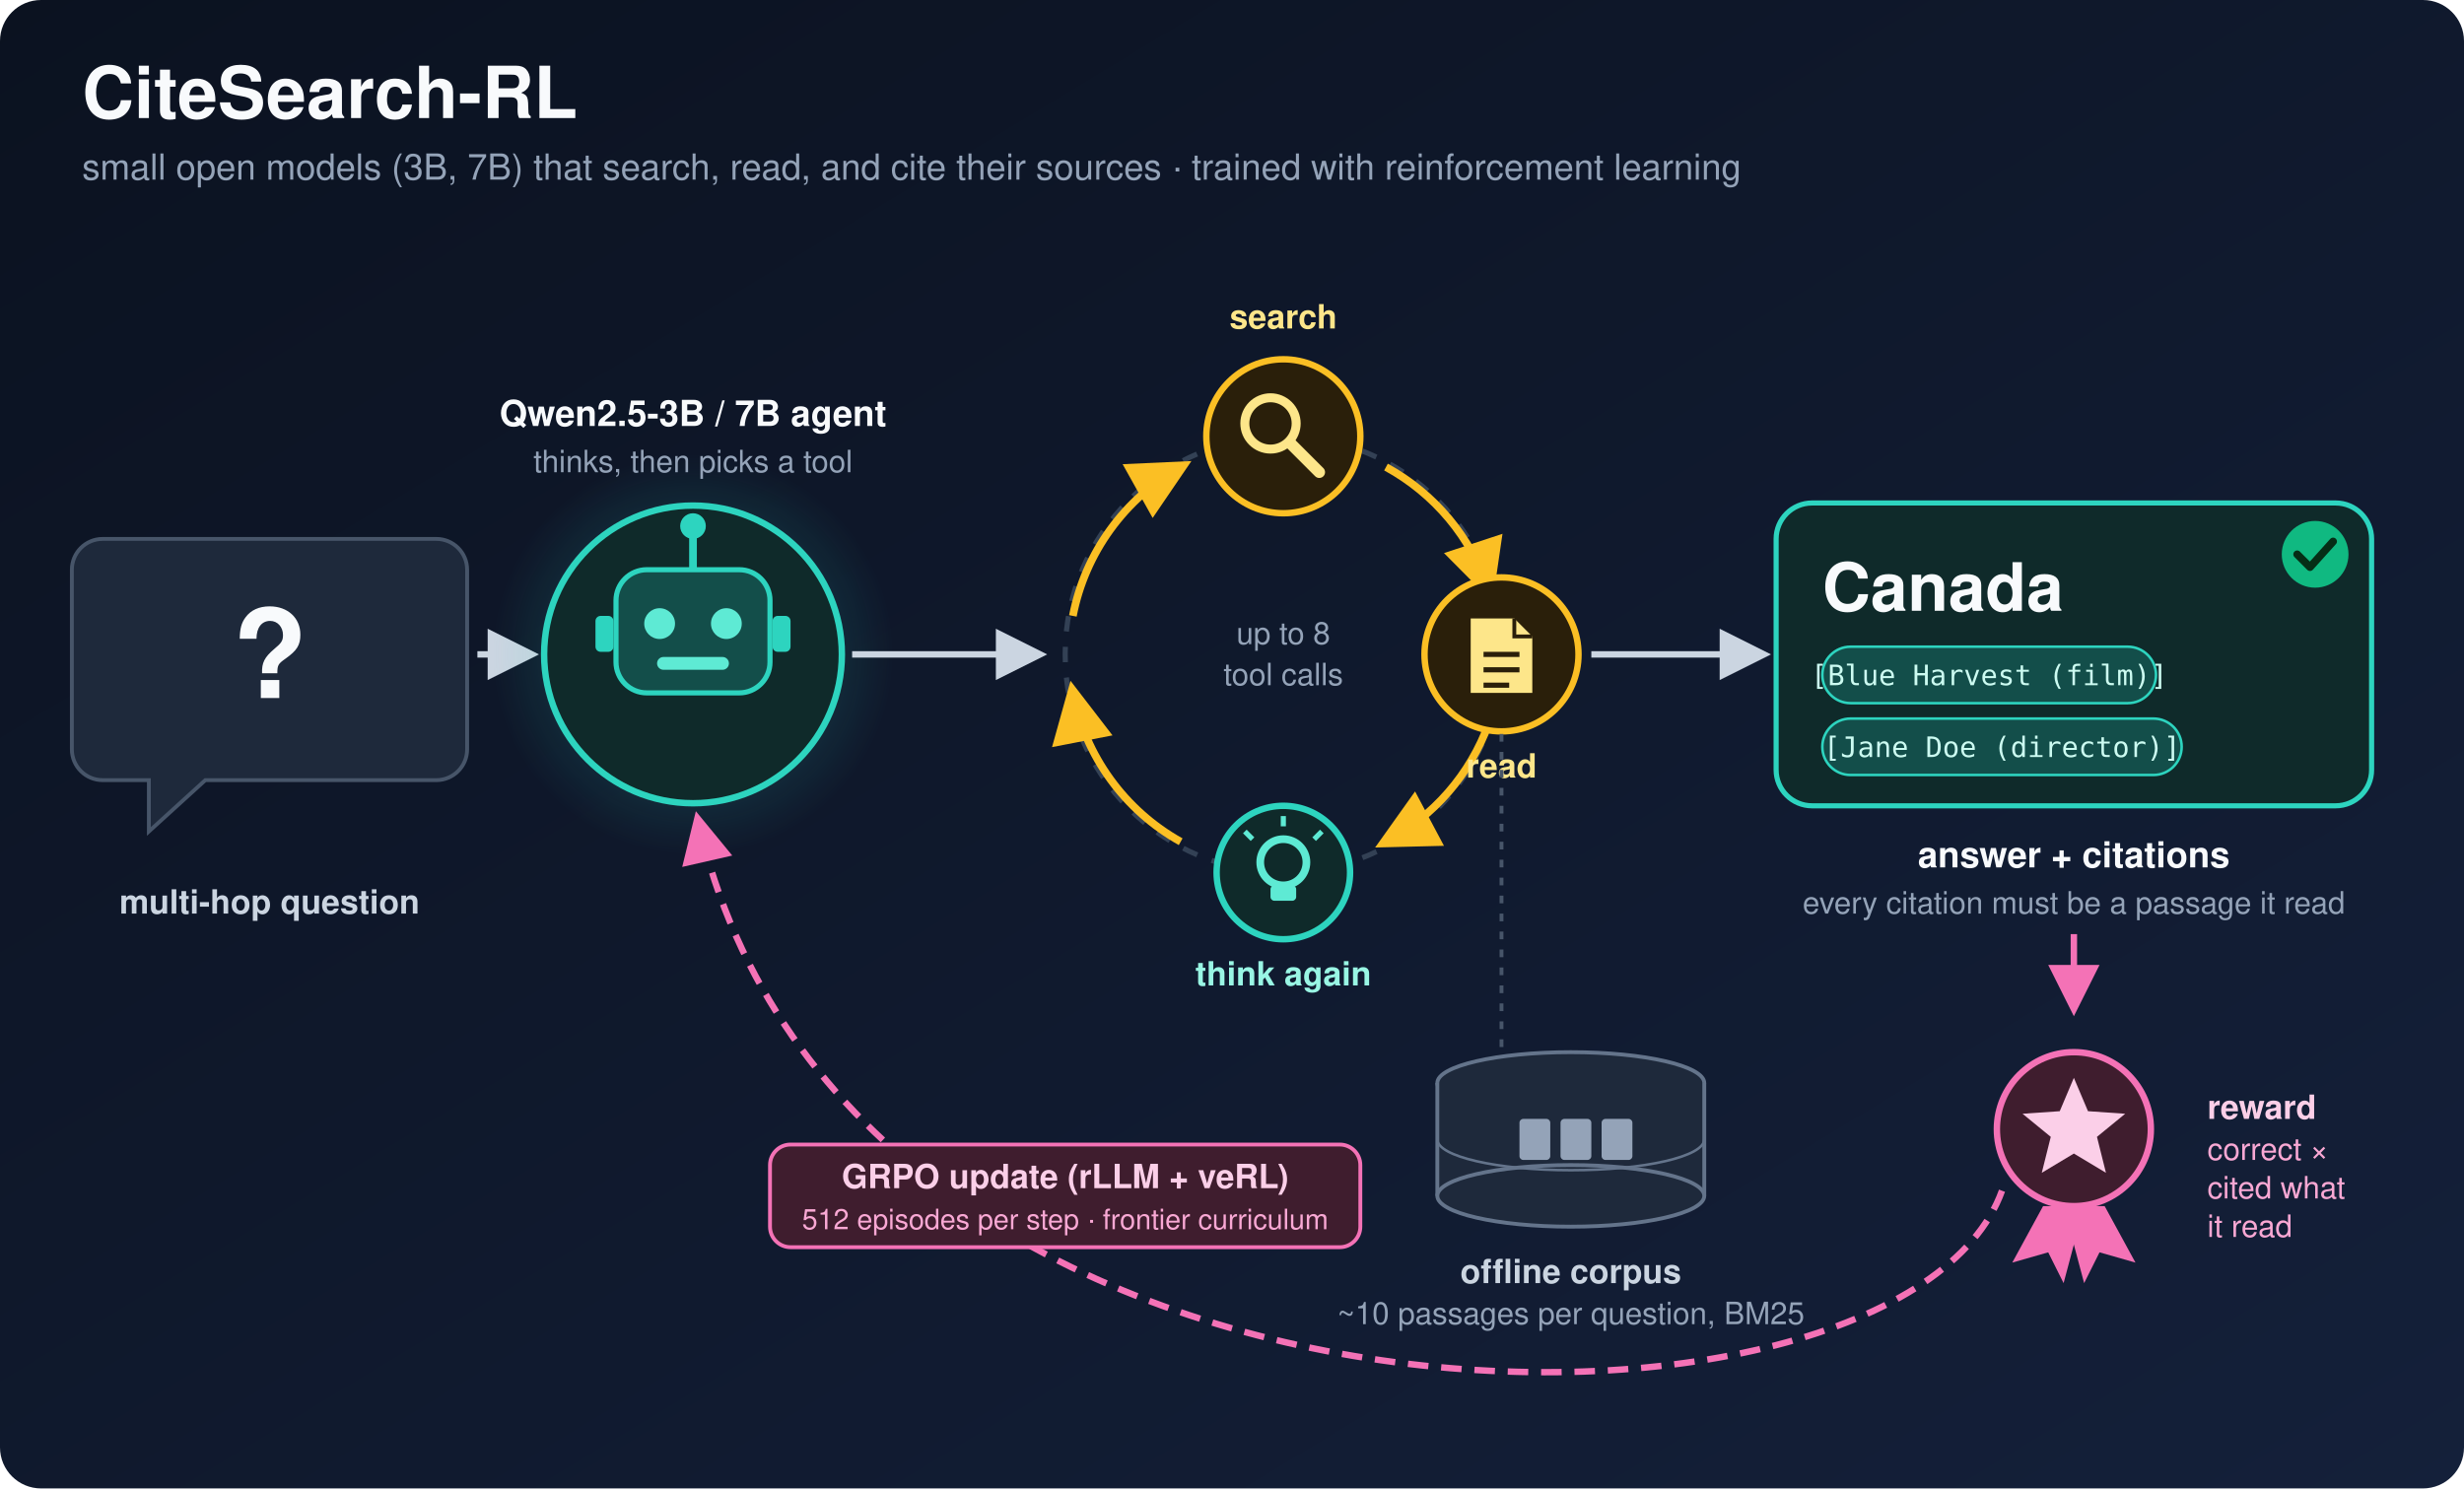
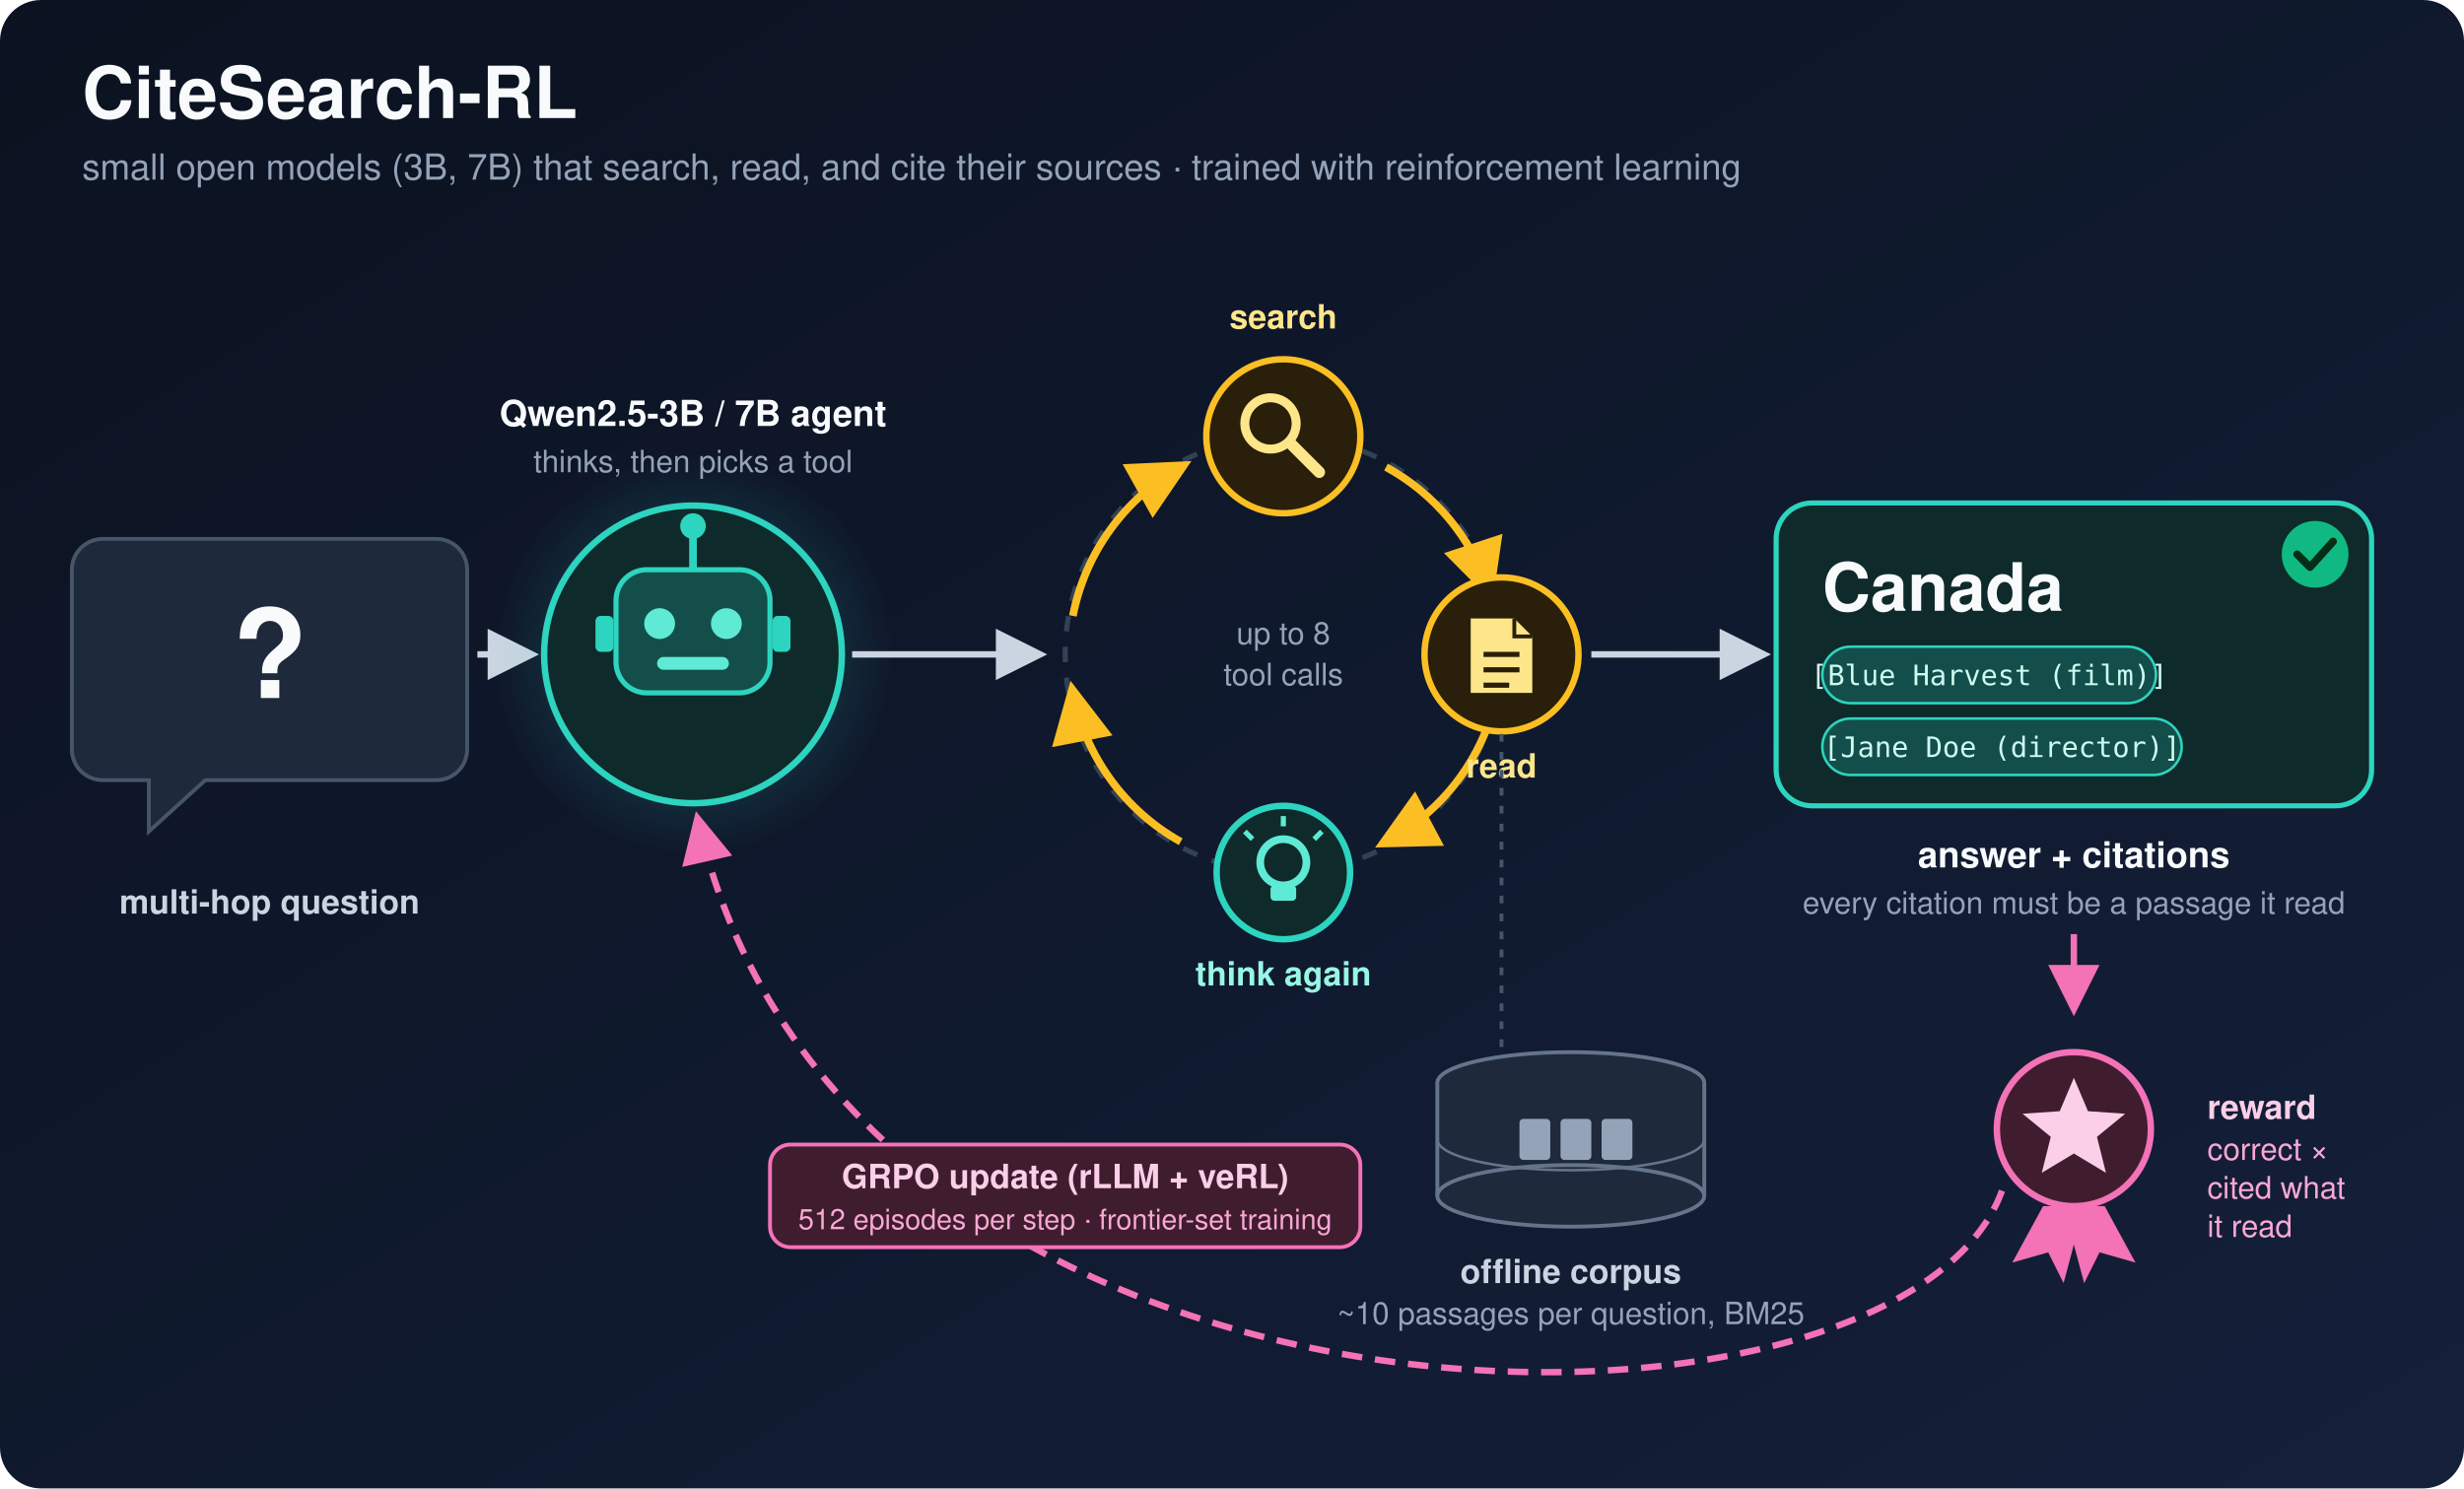
<svg xmlns="http://www.w3.org/2000/svg" width="960" height="580" viewBox="0 0 960 580" font-family="-apple-system, 'Segoe UI', Helvetica, Arial, sans-serif">
  <defs>
    <linearGradient id="bg" x1="0" y1="0" x2="1" y2="1">
      <stop offset="0" stop-color="#0b1220" />
      <stop offset="1" stop-color="#14203a" />
    </linearGradient>
    <radialGradient id="glowTeal" cx="0.5" cy="0.5" r="0.5">
      <stop offset="0" stop-color="#2dd4bf" stop-opacity="0.35" />
      <stop offset="1" stop-color="#2dd4bf" stop-opacity="0" />
    </radialGradient>
    <marker id="m" viewBox="0 0 10 10" refX="8" refY="5" markerWidth="8" markerHeight="8" orient="auto-start-reverse">
      <path d="M0,0 L10,5 L0,10 z" fill="#cbd5e1" />
    </marker>
    <marker id="mA" viewBox="0 0 10 10" refX="8" refY="5" markerWidth="8" markerHeight="8" orient="auto-start-reverse">
      <path d="M0,0 L10,5 L0,10 z" fill="#fbbf24" />
    </marker>
    <marker id="mP" viewBox="0 0 10 10" refX="8" refY="5" markerWidth="8" markerHeight="8" orient="auto-start-reverse">
      <path d="M0,0 L10,5 L0,10 z" fill="#f472b6" />
    </marker>
  </defs>
  <rect width="960" height="580" rx="16" fill="url(#bg)" />
  <text x="32" y="46" fill="#f8fafc" font-size="28" font-weight="800">CiteSearch-RL</text>
  <text x="32" y="70" fill="#94a3b8" font-size="14">small open models (3B, 7B) that search, read, and cite their sources · trained with reinforcement learning</text>
  <g>
    <path d="M40,210 h130 a12,12 0 0 1 12,12 v70 a12,12 0 0 1 -12,12 h-90 l-22,20 v-20 h-18 a12,12 0 0 1 -12,-12 v-70 a12,12 0 0 1 12,-12 z" fill="#1e293b" stroke="#475569" stroke-width="1.5" />
    <text x="105" y="272" fill="#f8fafc" font-size="48" font-weight="800" text-anchor="middle">?</text>
    <text x="105" y="356" fill="#cbd5e1" font-size="13" text-anchor="middle" font-weight="600">multi-hop question</text>
  </g>
  <line x1="186" y1="255" x2="206" y2="255" stroke="#cbd5e1" stroke-width="2.5" marker-end="url(#m)" />
  <g>
    <circle cx="270" cy="255" r="78" fill="url(#glowTeal)" />
    <circle cx="270" cy="255" r="58" fill="#0f2a2a" stroke="#2dd4bf" stroke-width="2.5" />
    <line x1="270" y1="222" x2="270" y2="208" stroke="#2dd4bf" stroke-width="3" />
    <circle cx="270" cy="205" r="5" fill="#2dd4bf" />
    <rect x="240" y="222" width="60" height="48" rx="12" fill="#134e4a" stroke="#2dd4bf" stroke-width="2" />
    <circle cx="257" cy="243" r="6" fill="#5eead4" />
    <circle cx="283" cy="243" r="6" fill="#5eead4" />
    <rect x="256" y="256" width="28" height="5" rx="2.5" fill="#5eead4" />
    <rect x="232" y="240" width="7" height="14" rx="2" fill="#2dd4bf" />
    <rect x="301" y="240" width="7" height="14" rx="2" fill="#2dd4bf" />
    <text x="270" y="166" fill="#f8fafc" font-size="14" text-anchor="middle" font-weight="700">Qwen2.5-3B / 7B agent</text>
    <text x="270" y="184" fill="#94a3b8" font-size="12" text-anchor="middle">thinks, then picks a tool</text>
  </g>
  <line x1="332" y1="255" x2="404" y2="255" stroke="#cbd5e1" stroke-width="2.5" marker-end="url(#m)" />
  <g>
    <circle cx="500" cy="255" r="85" fill="none" stroke="#334155" stroke-width="2" stroke-dasharray="6 6" />
    <path d="M540,182 A85,85 0 0 1 580,230" fill="none" stroke="#fbbf24" stroke-width="3" marker-end="url(#mA)" />
    <path d="M580,282 A85,85 0 0 1 540,328" fill="none" stroke="#fbbf24" stroke-width="3" marker-end="url(#mA)" />
    <path d="M460,328 A85,85 0 0 1 418,270" fill="none" stroke="#fbbf24" stroke-width="3" marker-end="url(#mA)" />
    <path d="M418,240 A85,85 0 0 1 460,182" fill="none" stroke="#fbbf24" stroke-width="3" marker-end="url(#mA)" />
    <text x="500" y="251" fill="#94a3b8" font-size="12" text-anchor="middle">up to 8</text>
    <text x="500" y="267" fill="#94a3b8" font-size="12" text-anchor="middle">tool calls</text>
    <circle cx="500" cy="170" r="30" fill="#2a1f0a" stroke="#fbbf24" stroke-width="2.5" />
    <circle cx="495" cy="165" r="10" fill="none" stroke="#fde68a" stroke-width="3.5" />
    <line x1="503" y1="173" x2="514" y2="184" stroke="#fde68a" stroke-width="4.5" stroke-linecap="round" />
    <text x="500" y="128" fill="#fde68a" font-size="13" text-anchor="middle" font-weight="700">search</text>
    <circle cx="585" cy="255" r="30" fill="#2a1f0a" stroke="#fbbf24" stroke-width="2.5" />
    <path d="M573,241 h17 l7,7 v22 h-24 z" fill="#fde68a" />
    <path d="M590,241 v7 h7" fill="none" stroke="#2a1f0a" stroke-width="1.5" />
    <line x1="578" y1="255" x2="592" y2="255" stroke="#2a1f0a" stroke-width="2" />
    <line x1="578" y1="261" x2="592" y2="261" stroke="#2a1f0a" stroke-width="2" />
    <line x1="578" y1="267" x2="588" y2="267" stroke="#2a1f0a" stroke-width="2" />
    <text x="585" y="303" fill="#fde68a" font-size="13" text-anchor="middle" font-weight="700">read</text>
    <circle cx="500" cy="340" r="26" fill="#0f2a2a" stroke="#2dd4bf" stroke-width="2.5" />
    <circle cx="500" cy="336" r="9" fill="none" stroke="#5eead4" stroke-width="3" />
    <rect x="495" y="345" width="10" height="6" rx="1.5" fill="#5eead4" />
    <line x1="500" y1="322" x2="500" y2="318" stroke="#5eead4" stroke-width="2" />
    <line x1="488" y1="327" x2="485" y2="324" stroke="#5eead4" stroke-width="2" />
    <line x1="512" y1="327" x2="515" y2="324" stroke="#5eead4" stroke-width="2" />
    <text x="500" y="384" fill="#99f6e4" font-size="13" text-anchor="middle" font-weight="700">think again</text>
  </g>
  <g>
    <line x1="585" y1="286" x2="585" y2="418" stroke="#475569" stroke-width="1.5" stroke-dasharray="3 4" />
    <ellipse cx="612" cy="422" rx="52" ry="12" fill="#1e293b" stroke="#64748b" stroke-width="1.5" />
    <rect x="560" y="422" width="104" height="44" fill="#1e293b" />
    <line x1="560" y1="422" x2="560" y2="466" stroke="#64748b" stroke-width="1.5" />
    <line x1="664" y1="422" x2="664" y2="466" stroke="#64748b" stroke-width="1.5" />
    <ellipse cx="612" cy="466" rx="52" ry="12" fill="#1e293b" stroke="#64748b" stroke-width="1.5" />
    <path d="M560,444 a52,12 0 0 0 104,0" fill="none" stroke="#64748b" stroke-width="1" />
    <rect x="592" y="436" width="12" height="16" rx="1.5" fill="#94a3b8" />
    <rect x="608" y="436" width="12" height="16" rx="1.5" fill="#94a3b8" />
    <rect x="624" y="436" width="12" height="16" rx="1.5" fill="#94a3b8" />
    <text x="612" y="500" fill="#cbd5e1" font-size="13" text-anchor="middle" font-weight="600">offline corpus</text>
    <text x="612" y="516" fill="#94a3b8" font-size="12" text-anchor="middle">~10 passages per question, BM25</text>
  </g>
  <line x1="620" y1="255" x2="686" y2="255" stroke="#cbd5e1" stroke-width="2.5" marker-end="url(#m)" />
  <g>
    <rect x="692" y="196" width="232" height="118" rx="14" fill="#0f2a2a" stroke="#2dd4bf" stroke-width="2" />
    <circle cx="902" cy="216" r="13" fill="#10b981" />
    <path d="M895,216 l5,5 l9,-10" fill="none" stroke="#052e16" stroke-width="3" stroke-linecap="round" stroke-linejoin="round" />
    <text x="710" y="238" fill="#f8fafc" font-size="26" font-weight="800">Canada</text>
    <rect x="710" y="252" width="130" height="22" rx="11" fill="#134e4a" stroke="#2dd4bf" />
    <text x="775" y="267" fill="#ccfbf1" font-size="11" text-anchor="middle" font-family="Menlo, Consolas, monospace">[Blue Harvest (film)]</text>
    <rect x="710" y="280" width="140" height="22" rx="11" fill="#134e4a" stroke="#2dd4bf" />
    <text x="780" y="295" fill="#ccfbf1" font-size="11" text-anchor="middle" font-family="Menlo, Consolas, monospace">[Jane Doe (director)]</text>
    <text x="808" y="338" fill="#f8fafc" font-size="14" text-anchor="middle" font-weight="700">answer + citations</text>
    <text x="808" y="356" fill="#94a3b8" font-size="12" text-anchor="middle">every citation must be a passage it read</text>
  </g>
  <g>
    <line x1="808" y1="364" x2="808" y2="392" stroke="#f472b6" stroke-width="2.5" marker-end="url(#mP)" />
    <path d="M796,470 l-12,22 l14,-4 l6,12 l8,-30 z" fill="#f472b6" />
    <path d="M820,470 l12,22 l-14,-4 l-6,12 l-8,-30 z" fill="#f472b6" />
    <circle cx="808" cy="440" r="30" fill="#3f1d2e" stroke="#f472b6" stroke-width="2.5" />
    <polygon points="808,420 813.5,433 828,434 817,443 820.5,457 808,449.5 795.5,457 799,443 788,434 802.5,433" fill="#fbcfe8" />
    <text x="860" y="436" fill="#fbcfe8" font-size="13" font-weight="700">reward</text>
    <text x="860" y="452" fill="#f9a8d4" font-size="12">correct ×</text>
    <text x="860" y="467" fill="#f9a8d4" font-size="12">cited what</text>
    <text x="860" y="482" fill="#f9a8d4" font-size="12">it read</text>
  </g>
  <path d="M780,464 C 740,575 330,575 272,320" fill="none" stroke="#f472b6" stroke-width="2.5" stroke-dasharray="8 5" marker-end="url(#mP)" />
  <rect x="300" y="446" width="230" height="40" rx="8" fill="#3f1d2e" stroke="#f472b6" stroke-width="1.5" />
  <text x="415" y="463" fill="#fbcfe8" font-size="13" text-anchor="middle" font-weight="700">GRPO update (rLLM + veRL)</text>
-   <text x="415" y="479" fill="#f9a8d4" font-size="11" text-anchor="middle">512 episodes per step · frontier curriculum</text>
+   <text x="415" y="479" fill="#f9a8d4" font-size="11" text-anchor="middle">512 episodes per step · frontier-set training</text>
</svg>
